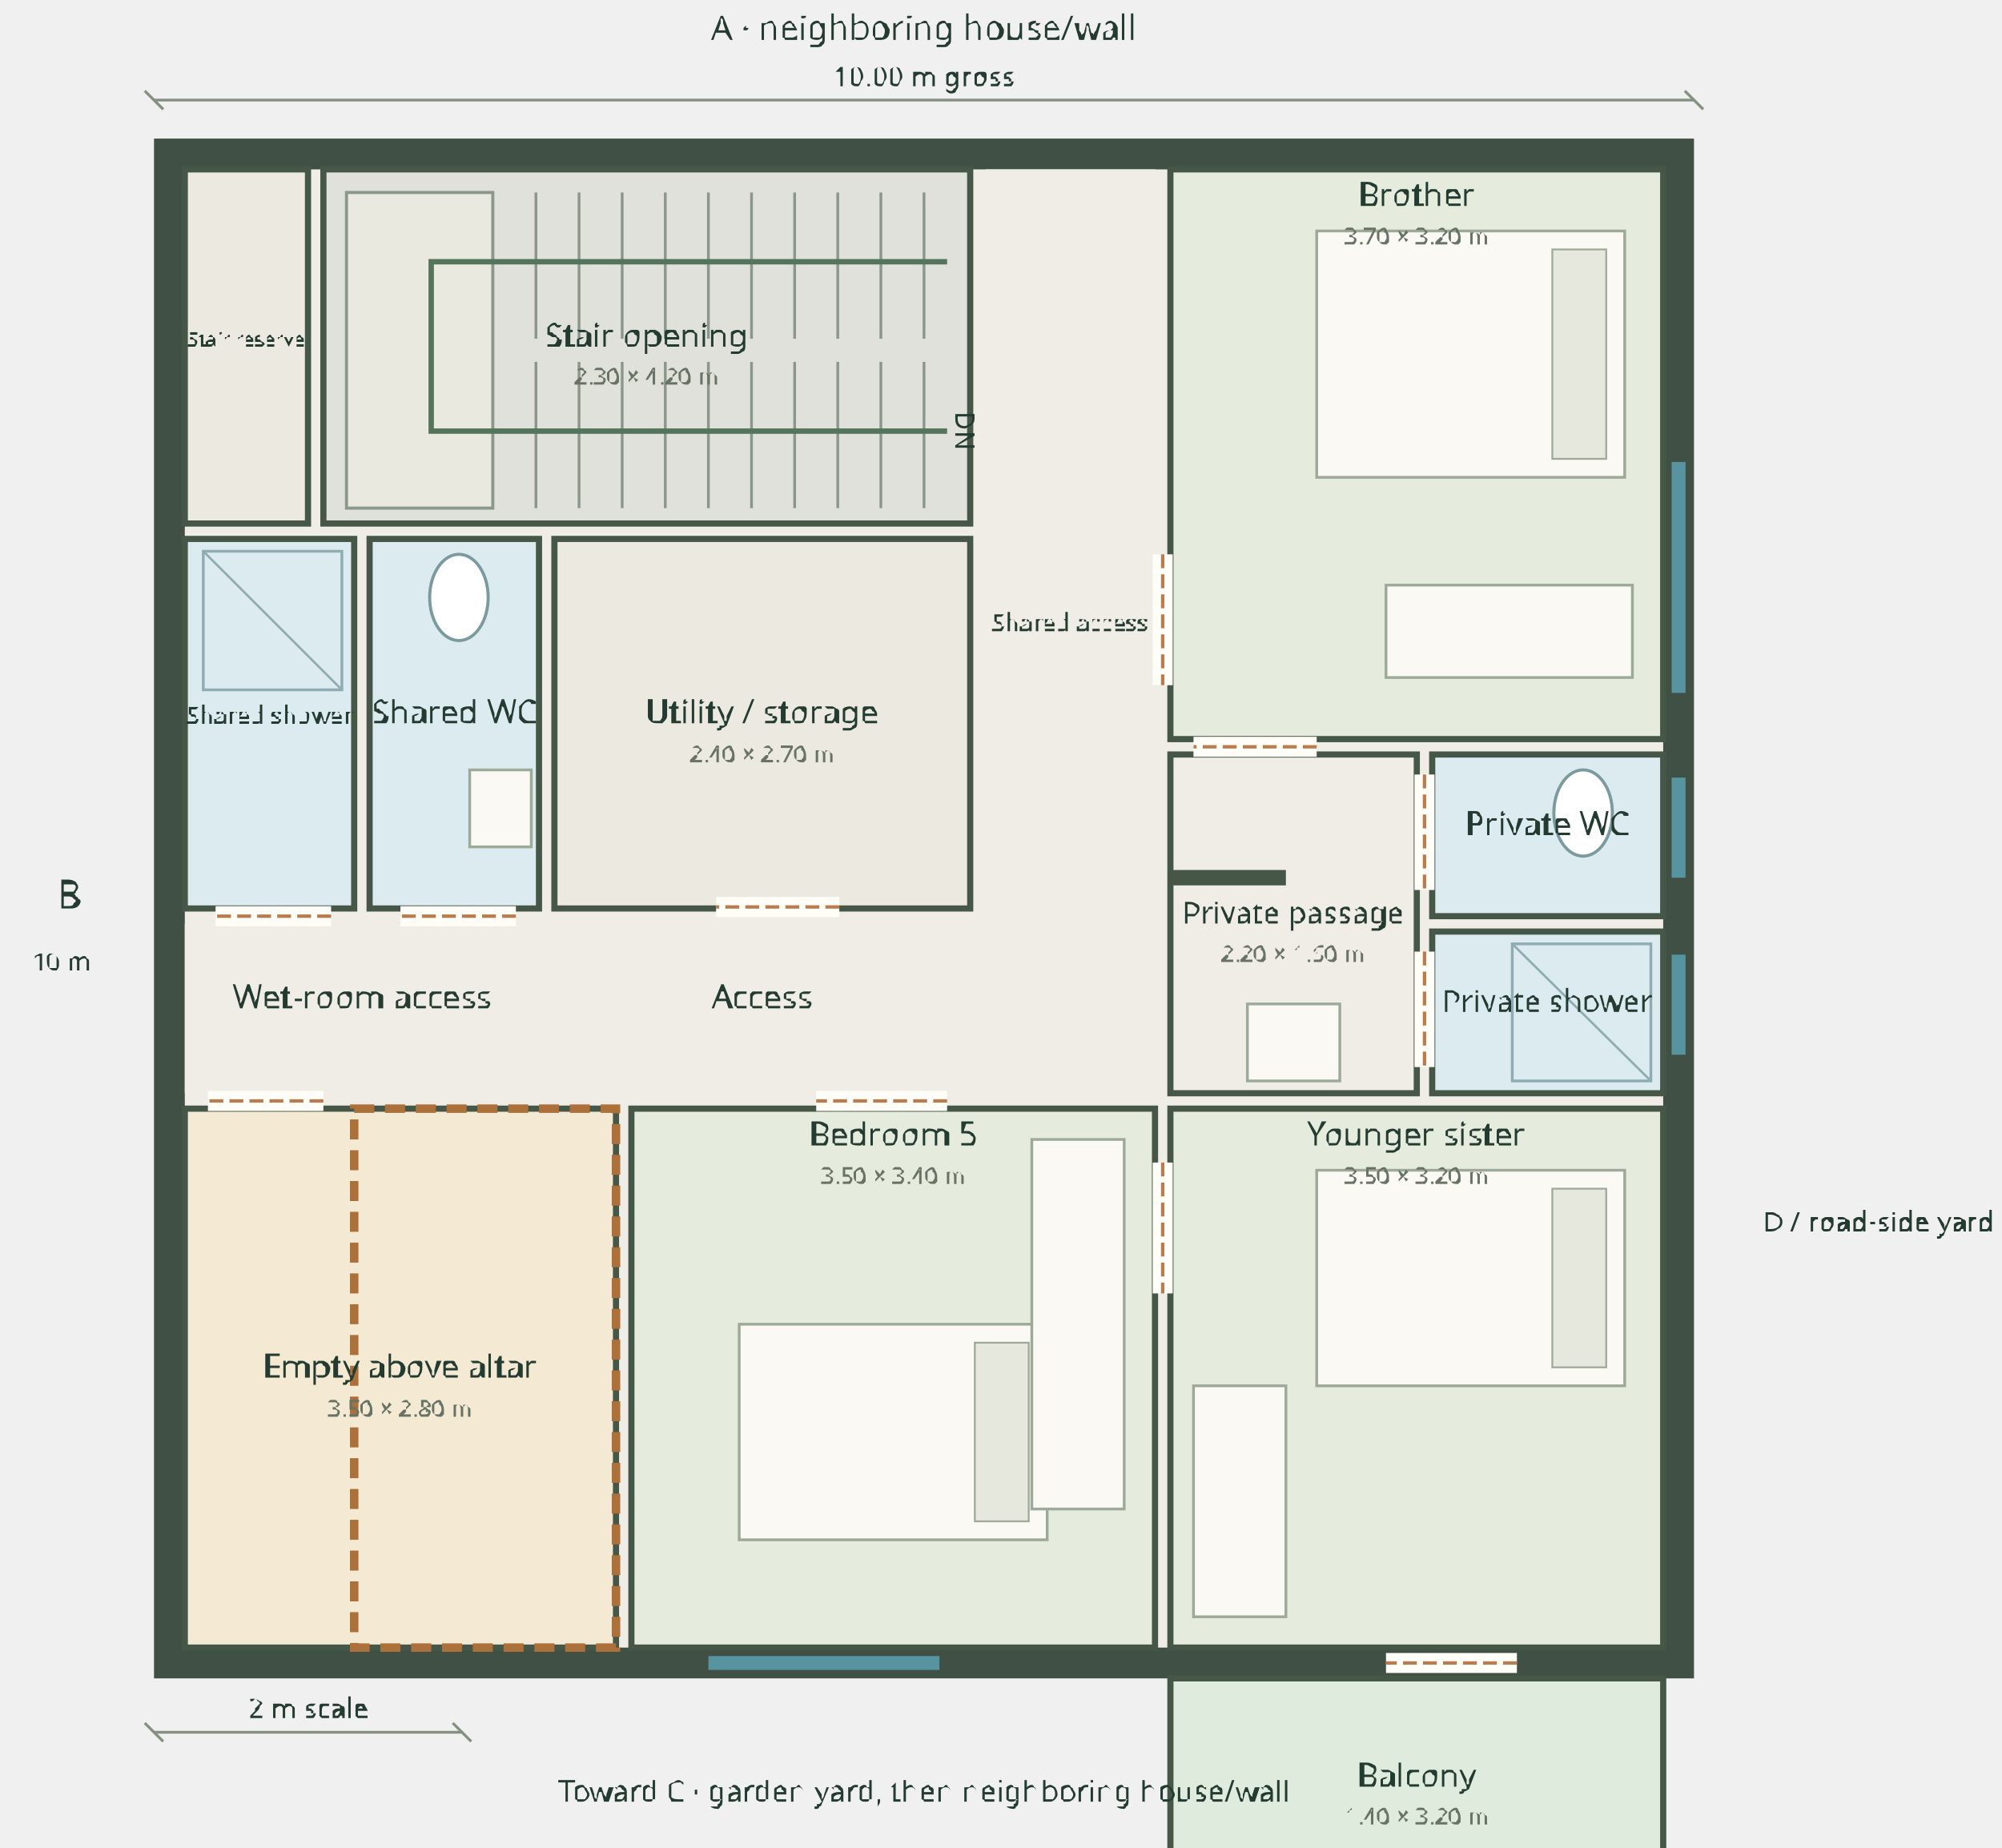
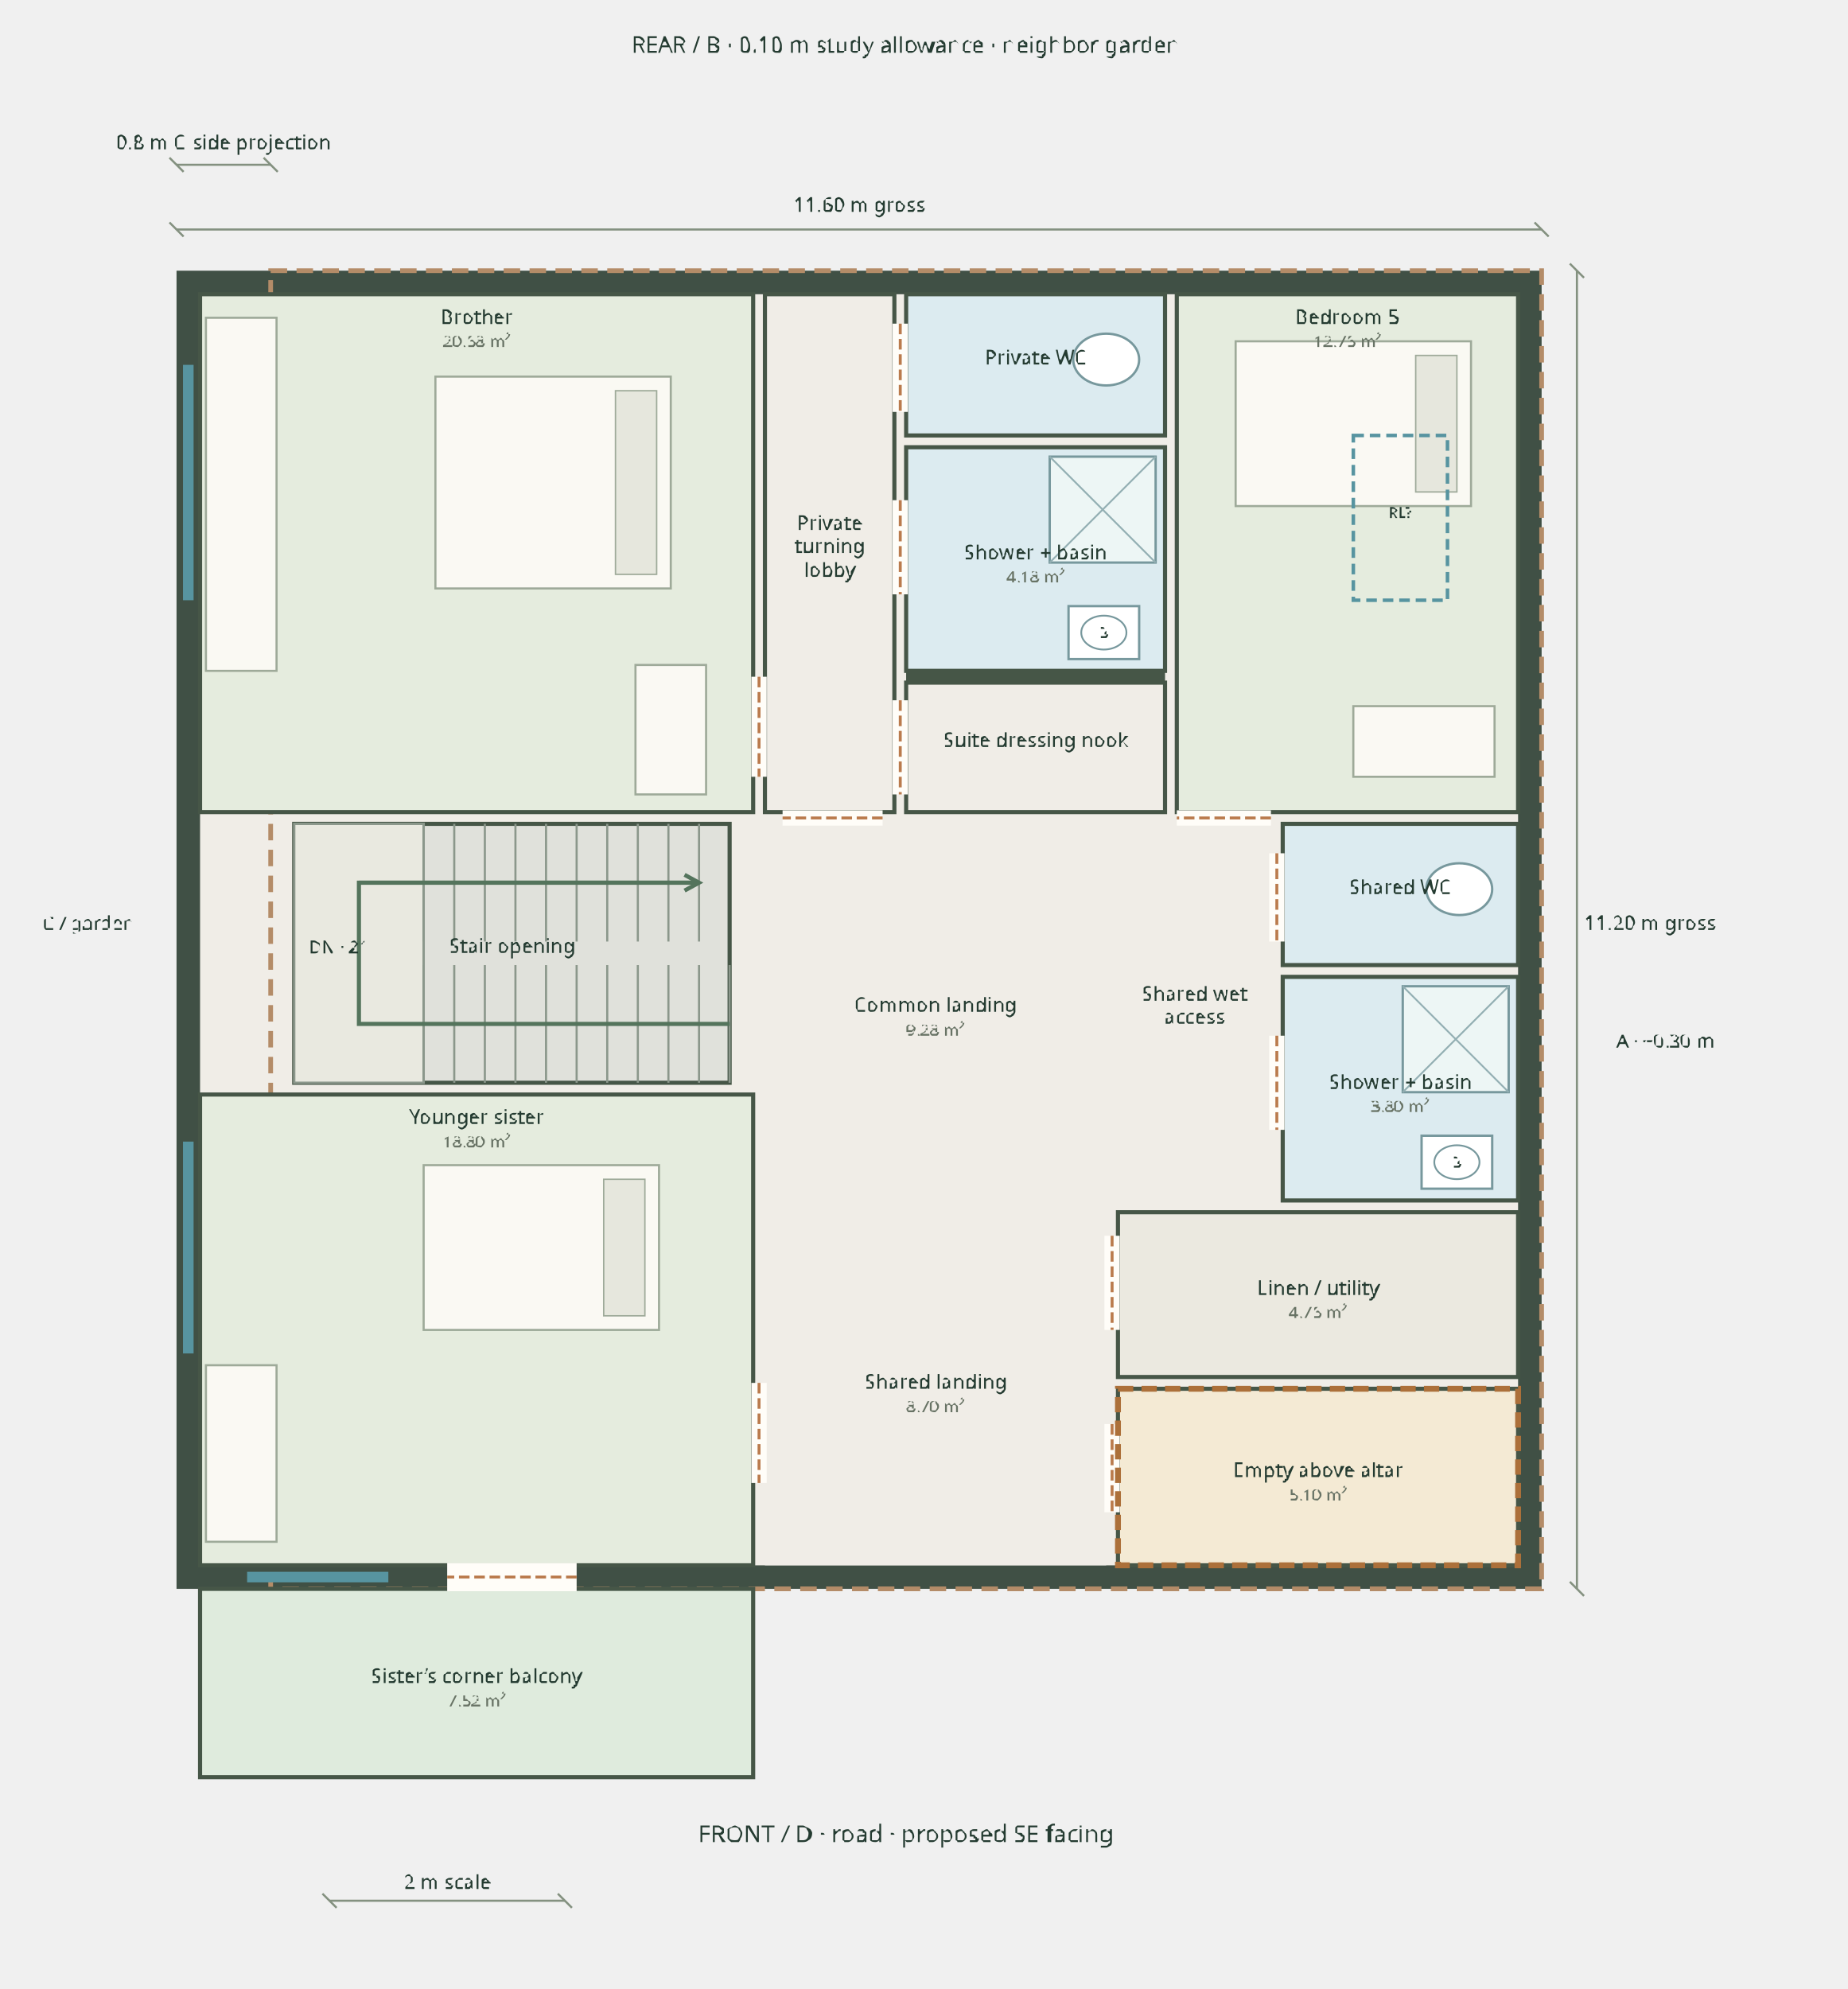
- <svg xmlns="http://www.w3.org/2000/svg" viewBox="-1 -0.9 13 12" class="drawing" role="img" aria-label="F2 conceptual drawing">
-   <rect x="0" y="0" width="10" height="10" fill="#405045" stroke="none" stroke-width="0.025" />
-   <rect x="0.2" y="0.2" width="9.6" height="9.6" fill="#f0ede7" stroke="none" stroke-width="0.025" />
-   <g class="room" tabindex="0" role="button" aria-label="Brother 11.84 square metres">
-     <rect x="6.6" y="0.2" width="3.2" height="3.7" fill="#e5ecde" stroke="#465647" stroke-width="0.04" />
+ <svg xmlns="http://www.w3.org/2000/svg" viewBox="-2.3 -2.3 15.7 16.9" class="drawing" role="img" aria-label="F2 · rotated 90 degrees clockwise" data-revision="C03a" data-option="02" data-display-rotation="90">
+   <rect x="-0.8" y="0" width="11.6" height="11.2" fill="#405045" stroke="none" stroke-width="0.025" />
+   <rect x="-0.6" y="0.2" width="11.2" height="10.8" fill="#f0ede7" stroke="none" stroke-width="0.025" />
+   <rect x="0" y="0" width="10.8" height="11.2" fill="none" stroke="#b48c68" stroke-width="0.04" stroke-dasharray=".14 .08" />
+   <g class="room" tabindex="0" role="button" data-room-id="BR-04" aria-label="Younger sister 18.80 square metres">
+     <rect x="-0.6" y="7" width="4.7" height="4" fill="#e5ecde" stroke="#465647" stroke-width="0.035" />
  </g>
-   <g class="room" tabindex="0" role="button" aria-label="Private WC 1.58 square metres">
-     <rect x="8.3" y="4" width="1.5" height="1.05" fill="#dcebf0" stroke="#465647" stroke-width="0.04" />
-     <ellipse cx="9.28" cy="4.38" rx="0.19" ry="0.28" fill="white" stroke="#7a9a9e" stroke-width="0.02" />
+   <g class="room" tabindex="0" role="button" data-room-id="WC-04" aria-label="Shared WC 2.40 square metres">
+     <rect x="8.6" y="4.7" width="2" height="1.2" fill="#dcebf0" stroke="#465647" stroke-width="0.035" />
  </g>
-   <g class="room" tabindex="0" role="button" aria-label="Private shower 1.58 square metres">
-     <rect x="8.3" y="5.15" width="1.5" height="1.05" fill="#dcebf0" stroke="#465647" stroke-width="0.04" />
-     <rect x="8.82" y="5.23" width="0.9" height="0.89" fill="none" stroke="#8eacb1" stroke-width="0.018" />
-     <line x1="8.82" y1="5.23" x2="9.72" y2="6.12" stroke="#8eacb1" stroke-width="0.015" />
+   <g class="room" tabindex="0" role="button" data-room-id="SH-04" aria-label="Shower + basin 3.80 square metres">
+     <rect x="8.6" y="6" width="2" height="1.9" fill="#dcebf0" stroke="#465647" stroke-width="0.035" />
  </g>
-   <g class="room" tabindex="0" role="button" aria-label="Private passage 3.52 square metres">
-     <rect x="6.6" y="4" width="1.6" height="2.2" fill="#f0ede7" stroke="#465647" stroke-width="0.04" />
+   <g class="room" tabindex="0" role="button" data-room-id="HALL-02" aria-label="Shared wet access 4.16 square metres">
+     <rect x="7.2" y="4.7" width="1.3" height="3.2" fill="#f0ede7" stroke="none" stroke-width="0.035" />
  </g>
-   <g class="room" tabindex="0" role="button" aria-label="Younger sister 11.20 square metres">
-     <rect x="6.6" y="6.3" width="3.2" height="3.5" fill="#e5ecde" stroke="#465647" stroke-width="0.04" />
+   <g class="room" tabindex="0" role="button" data-room-id="UTIL-02" aria-label="Linen / utility 4.76 square metres">
+     <rect x="7.2" y="8" width="3.4" height="1.4" fill="#ebe9e0" stroke="#465647" stroke-width="0.035" />
  </g>
-   <g class="room" tabindex="0" role="button" aria-label="Shared access 6.60 square metres">
-     <rect x="5.4" y="0.2" width="1.1" height="6" fill="#f0ede7" stroke="none" stroke-width="0.04" />
+   <g class="room" tabindex="0" role="button" data-room-id="EMPTY-ALT" aria-label="Empty above altar 5.10 square metres">
+     <rect x="7.2" y="9.5" width="3.4" height="1.5" fill="#f4ead4" stroke="#465647" stroke-width="0.035" />
  </g>
-   <g class="room" tabindex="0" role="button" aria-label="Stair opening 9.66 square metres">
-     <rect x="1.1" y="0.2" width="4.2" height="2.3" fill="#e0e1db" stroke="#465647" stroke-width="0.04" />
+   <g class="room" tabindex="0" role="button" data-room-id="WC-03" aria-label="Private WC 2.64 square metres">
+     <rect x="5.4" y="0.2" width="2.2" height="1.2" fill="#dcebf0" stroke="#465647" stroke-width="0.035" />
  </g>
-   <g class="room" tabindex="0" role="button" aria-label="Stair reserve 1.84 square metres">
-     <rect x="0.2" y="0.2" width="0.8" height="2.3" fill="#ebe9e0" stroke="#465647" stroke-width="0.04" />
+   <g class="room" tabindex="0" role="button" data-room-id="SH-03" aria-label="Shower + basin 4.18 square metres">
+     <rect x="5.4" y="1.5" width="2.2" height="1.9" fill="#dcebf0" stroke="#465647" stroke-width="0.035" />
  </g>
-   <g class="room" tabindex="0" role="button" aria-label="Utility / storage 6.48 square metres">
-     <rect x="2.6" y="2.6" width="2.7" height="2.4" fill="#ebe9e0" stroke="#465647" stroke-width="0.04" />
+   <g class="room" tabindex="0" role="button" data-room-id="EN-ACCESS-03" aria-label="Suite dressing nook 2.42 square metres">
+     <rect x="5.4" y="3.5" width="2.2" height="1.1" fill="#f0ede7" stroke="#465647" stroke-width="0.035" />
  </g>
-   <g class="room" tabindex="0" role="button" aria-label="Shared WC 2.64 square metres">
-     <rect x="1.4" y="2.6" width="1.1" height="2.4" fill="#dcebf0" stroke="#465647" stroke-width="0.04" />
-     <ellipse cx="1.98" cy="2.98" rx="0.19" ry="0.28" fill="white" stroke="#7a9a9e" stroke-width="0.02" />
+   <g class="room" tabindex="0" role="button" data-room-id="EN-03" aria-label="Private turning lobby 4.84 square metres">
+     <rect x="4.2" y="0.2" width="1.1" height="4.4" fill="#f0ede7" stroke="#465647" stroke-width="0.035" />
  </g>
-   <g class="room" tabindex="0" role="button" aria-label="Shared shower 2.64 square metres">
-     <rect x="0.2" y="2.6" width="1.1" height="2.4" fill="#dcebf0" stroke="#465647" stroke-width="0.04" />
-     <rect x="0.32" y="2.68" width="0.9" height="0.9" fill="none" stroke="#8eacb1" stroke-width="0.018" />
-     <line x1="0.32" y1="2.68" x2="1.22" y2="3.58" stroke="#8eacb1" stroke-width="0.015" />
+   <g class="room" tabindex="0" role="button" data-room-id="HALL-03" aria-label="Common landing 9.28 square metres">
+     <rect x="4.2" y="4.7" width="2.9" height="3.2" fill="#f0ede7" stroke="none" stroke-width="0.035" />
  </g>
-   <g class="room" tabindex="0" role="button" aria-label="Bedroom 5 11.90 square metres">
-     <rect x="3.1" y="6.3" width="3.4" height="3.5" fill="#e5ecde" stroke="#465647" stroke-width="0.04" />
+   <g class="room" tabindex="0" role="button" data-room-id="HALL-04" aria-label="Shared landing 8.70 square metres">
+     <rect x="4.2" y="8" width="2.9" height="3" fill="#f0ede7" stroke="none" stroke-width="0.035" />
  </g>
-   <g class="room" tabindex="0" role="button" aria-label="Access 2.97 square metres">
-     <rect x="2.6" y="5.1" width="2.7" height="1.1" fill="#f0ede7" stroke="none" stroke-width="0.04" />
+   <g class="room" tabindex="0" role="button" data-room-id="BR-03" aria-label="Brother 20.68 square metres">
+     <rect x="-0.6" y="0.2" width="4.7" height="4.4" fill="#e5ecde" stroke="#465647" stroke-width="0.035" />
  </g>
-   <g class="room" tabindex="0" role="button" aria-label="Wet-room access 2.53 square metres">
-     <rect x="0.2" y="5.1" width="2.3" height="1.1" fill="#f0ede7" stroke="none" stroke-width="0.04" />
+   <g class="room" tabindex="0" role="button" data-room-id="STAIR-02" aria-label="Stair opening 8.14 square metres">
+     <rect x="0.2" y="4.7" width="3.7" height="2.2" fill="#e0e1db" stroke="#465647" stroke-width="0.035" />
  </g>
-   <g class="room" tabindex="0" role="button" aria-label="Empty above altar 9.80 square metres">
-     <rect x="0.2" y="6.3" width="2.8" height="3.5" fill="#f4ead4" stroke="#465647" stroke-width="0.04" />
+   <g class="room" tabindex="0" role="button" data-room-id="BR-05" aria-label="Bedroom 5 12.76 square metres">
+     <rect x="7.7" y="0.2" width="2.9" height="4.4" fill="#e5ecde" stroke="#465647" stroke-width="0.035" />
  </g>
-   <g class="room" tabindex="0" role="button" aria-label="Balcony 4.48 square metres">
-     <rect x="6.6" y="10" width="3.2" height="1.4" fill="#dfebdd" stroke="#465647" stroke-width="0.04" />
+   <g class="room" tabindex="0" role="button" data-room-id="BAL-01" aria-label="Sister’s corner balcony 7.52 square metres">
+     <rect x="-0.6" y="11.2" width="4.7" height="1.6" fill="#dfebdd" stroke="#465647" stroke-width="0.035" />
  </g>
-   <rect x="7.55" y="0.6" width="2" height="1.6" fill="#faf9f3" stroke="#9eaa99" stroke-width="0.018" />
-   <rect x="9.08" y="0.72" width="0.35" height="1.36" fill="#e6e7dd" stroke="#9eaa99" stroke-width="0.012" />
-   <rect x="8" y="2.9" width="1.6" height="0.6" fill="#faf9f3" stroke="#9eaa99" stroke-width="0.018" />
-   <rect x="7.55" y="6.7" width="2" height="1.4" fill="#faf9f3" stroke="#9eaa99" stroke-width="0.018" />
-   <rect x="9.08" y="6.82" width="0.35" height="1.16" fill="#e6e7dd" stroke="#9eaa99" stroke-width="0.012" />
-   <rect x="6.75" y="8.1" width="0.6" height="1.5" fill="#faf9f3" stroke="#9eaa99" stroke-width="0.018" />
-   <rect x="3.8" y="7.7" width="2" height="1.4" fill="#faf9f3" stroke="#9eaa99" stroke-width="0.018" />
-   <rect x="5.33" y="7.82" width="0.35" height="1.16" fill="#e6e7dd" stroke="#9eaa99" stroke-width="0.012" />
-   <rect x="5.7" y="6.5" width="0.6" height="2.4" fill="#faf9f3" stroke="#9eaa99" stroke-width="0.018" />
-   <rect x="7.1" y="5.62" width="0.6" height="0.5" fill="#faf9f3" stroke="#9eaa99" stroke-width="0.018" />
-   <rect x="2.05" y="4.1" width="0.4" height="0.5" fill="#faf9f3" stroke="#9eaa99" stroke-width="0.018" />
-   <g transform="translate(10 0) rotate(90)">
-     <line x1="0.35" y1="5" x2="1.3" y2="5" stroke="#8b978b" stroke-width="0.018" />
-     <line x1="1.45" y1="5" x2="2.4" y2="5" stroke="#8b978b" stroke-width="0.018" />
-     <line x1="0.35" y1="5.28" x2="1.3" y2="5.28" stroke="#8b978b" stroke-width="0.018" />
-     <line x1="1.45" y1="5.28" x2="2.4" y2="5.28" stroke="#8b978b" stroke-width="0.018" />
-     <line x1="0.35" y1="5.56" x2="1.3" y2="5.56" stroke="#8b978b" stroke-width="0.018" />
-     <line x1="1.45" y1="5.56" x2="2.4" y2="5.56" stroke="#8b978b" stroke-width="0.018" />
-     <line x1="0.35" y1="5.84" x2="1.3" y2="5.84" stroke="#8b978b" stroke-width="0.018" />
-     <line x1="1.45" y1="5.84" x2="2.4" y2="5.84" stroke="#8b978b" stroke-width="0.018" />
-     <line x1="0.35" y1="6.12" x2="1.3" y2="6.12" stroke="#8b978b" stroke-width="0.018" />
-     <line x1="1.45" y1="6.12" x2="2.4" y2="6.12" stroke="#8b978b" stroke-width="0.018" />
-     <line x1="0.35" y1="6.4" x2="1.3" y2="6.4" stroke="#8b978b" stroke-width="0.018" />
-     <line x1="1.45" y1="6.4" x2="2.4" y2="6.4" stroke="#8b978b" stroke-width="0.018" />
-     <line x1="0.35" y1="6.68" x2="1.3" y2="6.68" stroke="#8b978b" stroke-width="0.018" />
-     <line x1="1.45" y1="6.68" x2="2.4" y2="6.68" stroke="#8b978b" stroke-width="0.018" />
-     <line x1="0.35" y1="6.96" x2="1.3" y2="6.96" stroke="#8b978b" stroke-width="0.018" />
-     <line x1="1.45" y1="6.96" x2="2.4" y2="6.96" stroke="#8b978b" stroke-width="0.018" />
-     <line x1="0.35" y1="7.24" x2="1.3" y2="7.24" stroke="#8b978b" stroke-width="0.018" />
-     <line x1="1.45" y1="7.24" x2="2.4" y2="7.24" stroke="#8b978b" stroke-width="0.018" />
-     <line x1="0.35" y1="7.52" x2="1.3" y2="7.52" stroke="#8b978b" stroke-width="0.018" />
-     <line x1="1.45" y1="7.52" x2="2.4" y2="7.52" stroke="#8b978b" stroke-width="0.018" />
-     <rect x="0.35" y="7.8" width="2.05" height="0.95" fill="#e9e9e0" stroke="#8b978b" stroke-width="0.02" />
-     <polyline points="0.8,4.85 0.8,8.2 1.9,8.2 1.9,4.85" fill="none" stroke="#54745c" stroke-width="0.035" />
-     <text x="1.9" y="4.8" font-size="0.17" text-anchor="middle" fill="#243b31" font-family="system-ui,sans-serif">DN</text>
+   <g data-furniture-name="Double bed">
+     <rect x="1.4" y="0.9" width="2" height="1.8" fill="#faf9f3" stroke="#9eaa99" stroke-width="0.018" />
+     <rect x="2.93" y="1.02" width="0.35" height="1.56" fill="#e6e7dd" stroke="#9eaa99" stroke-width="0.012" />
  </g>
-   <line x1="6.55" y1="2.7" x2="6.55" y2="3.55" stroke="#fffdf8" stroke-width="0.13" />
-   <line x1="6.55" y1="2.7" x2="6.55" y2="3.55" stroke="#ba7b4d" stroke-width="0.022" stroke-dasharray="0.09 0.04" />
-   <line x1="7.55" y1="3.95" x2="6.75" y2="3.95" stroke="#fffdf8" stroke-width="0.13" />
-   <line x1="7.55" y1="3.95" x2="6.75" y2="3.95" stroke="#ba7b4d" stroke-width="0.022" stroke-dasharray="0.09 0.04" />
-   <line x1="8.25" y1="4.13" x2="8.25" y2="4.88" stroke="#fffdf8" stroke-width="0.13" />
-   <line x1="8.25" y1="4.13" x2="8.25" y2="4.88" stroke="#ba7b4d" stroke-width="0.022" stroke-dasharray="0.09 0.04" />
-   <line x1="8.25" y1="5.28" x2="8.25" y2="6.03" stroke="#fffdf8" stroke-width="0.13" />
-   <line x1="8.25" y1="5.28" x2="8.25" y2="6.03" stroke="#ba7b4d" stroke-width="0.022" stroke-dasharray="0.09 0.04" />
-   <line x1="6.55" y1="6.65" x2="6.55" y2="7.5" stroke="#fffdf8" stroke-width="0.13" />
-   <line x1="6.55" y1="6.65" x2="6.55" y2="7.5" stroke="#ba7b4d" stroke-width="0.022" stroke-dasharray="0.09 0.04" />
-   <line x1="5.15" y1="6.25" x2="4.3" y2="6.25" stroke="#fffdf8" stroke-width="0.13" />
-   <line x1="5.15" y1="6.25" x2="4.3" y2="6.25" stroke="#ba7b4d" stroke-width="0.022" stroke-dasharray="0.09 0.04" />
-   <line x1="4.45" y1="4.99" x2="3.65" y2="4.99" stroke="#fffdf8" stroke-width="0.13" />
-   <line x1="4.45" y1="4.99" x2="3.65" y2="4.99" stroke="#ba7b4d" stroke-width="0.022" stroke-dasharray="0.09 0.04" />
-   <line x1="2.35" y1="5.05" x2="1.6" y2="5.05" stroke="#fffdf8" stroke-width="0.13" />
-   <line x1="2.35" y1="5.05" x2="1.6" y2="5.05" stroke="#ba7b4d" stroke-width="0.022" stroke-dasharray="0.09 0.04" />
-   <line x1="1.15" y1="5.05" x2="0.4" y2="5.05" stroke="#fffdf8" stroke-width="0.13" />
-   <line x1="1.15" y1="5.05" x2="0.4" y2="5.05" stroke="#ba7b4d" stroke-width="0.022" stroke-dasharray="0.09 0.04" />
-   <line x1="1.1" y1="6.25" x2="0.35" y2="6.25" stroke="#fffdf8" stroke-width="0.13" />
-   <line x1="1.1" y1="6.25" x2="0.35" y2="6.25" stroke="#ba7b4d" stroke-width="0.022" stroke-dasharray="0.09 0.04" />
-   <line x1="8.85" y1="9.9" x2="8" y2="9.9" stroke="#fffdf8" stroke-width="0.13" />
-   <line x1="8.85" y1="9.9" x2="8" y2="9.9" stroke="#ba7b4d" stroke-width="0.022" stroke-dasharray="0.09 0.04" />
-   <line x1="9.9" y1="2.1" x2="9.9" y2="3.6" stroke="#5794a0" stroke-width="0.09" />
-   <line x1="9.9" y1="4.15" x2="9.9" y2="4.8" stroke="#5794a0" stroke-width="0.09" />
-   <line x1="9.9" y1="5.3" x2="9.9" y2="5.95" stroke="#5794a0" stroke-width="0.09" />
-   <line x1="5.1" y1="9.9" x2="3.6" y2="9.9" stroke="#5794a0" stroke-width="0.09" />
-   <rect x="6.6" y="4.75" width="0.75" height="0.1" fill="#465647" stroke="none" stroke-width="0.025" />
-   <rect x="1.3" y="6.3" width="1.7" height="3.5" fill="none" stroke="#ac703a" stroke-width="0.055" stroke-dasharray=".13 .07" />
-   <text x="8.2" y="0.44" font-size="0.21" text-anchor="middle" fill="#243b31" font-family="system-ui,sans-serif">Brother</text>
-   <text x="8.2" y="0.69" font-size="0.15" text-anchor="middle" fill="#687365" font-family="system-ui,sans-serif">3.70 × 3.20 m</text>
-   <text x="9.05" y="4.525" font-size="0.21" text-anchor="middle" fill="#243b31" font-family="system-ui,sans-serif">Private WC</text>
-   <text x="9.05" y="5.675" font-size="0.195" text-anchor="middle" fill="#243b31" font-family="system-ui,sans-serif">Private shower</text>
-   <text x="7.4" y="5.1" font-size="0.194" text-anchor="middle" fill="#243b31" font-family="system-ui,sans-serif">Private passage</text>
-   <text x="7.4" y="5.35" font-size="0.15" text-anchor="middle" fill="#687365" font-family="system-ui,sans-serif">2.20 × 1.60 m</text>
-   <text x="8.2" y="6.54" font-size="0.21" text-anchor="middle" fill="#243b31" font-family="system-ui,sans-serif">Younger sister</text>
-   <text x="8.2" y="6.79" font-size="0.15" text-anchor="middle" fill="#687365" font-family="system-ui,sans-serif">3.50 × 3.20 m</text>
-   <text x="5.95" y="3.2" font-size="0.154" text-anchor="middle" fill="#243b31" font-family="system-ui,sans-serif">Shared access</text>
-   <text x="3.2" y="1.35" font-size="0.21" text-anchor="middle" fill="#243b31" font-family="system-ui,sans-serif">Stair opening</text>
-   <text x="3.2" y="1.6" font-size="0.15" text-anchor="middle" fill="#687365" font-family="system-ui,sans-serif">2.30 × 4.20 m</text>
-   <text x="0.6" y="1.35" font-size="0.13" text-anchor="middle" fill="#243b31" font-family="system-ui,sans-serif">Stair reserve</text>
-   <text x="3.95" y="3.8" font-size="0.21" text-anchor="middle" fill="#243b31" font-family="system-ui,sans-serif">Utility / storage</text>
-   <text x="3.95" y="4.05" font-size="0.15" text-anchor="middle" fill="#687365" font-family="system-ui,sans-serif">2.40 × 2.70 m</text>
-   <text x="1.95" y="3.8" font-size="0.21" text-anchor="middle" fill="#243b31" font-family="system-ui,sans-serif">Shared WC</text>
-   <text x="0.75" y="3.8" font-size="0.154" text-anchor="middle" fill="#243b31" font-family="system-ui,sans-serif">Shared shower</text>
-   <text x="4.8" y="6.54" font-size="0.21" text-anchor="middle" fill="#243b31" font-family="system-ui,sans-serif">Bedroom 5</text>
-   <text x="4.8" y="6.79" font-size="0.15" text-anchor="middle" fill="#687365" font-family="system-ui,sans-serif">3.50 × 3.40 m</text>
-   <text x="3.95" y="5.65" font-size="0.21" text-anchor="middle" fill="#243b31" font-family="system-ui,sans-serif">Access</text>
-   <text x="1.35" y="5.65" font-size="0.21" text-anchor="middle" fill="#243b31" font-family="system-ui,sans-serif">Wet-room access</text>
-   <text x="1.6" y="8.05" font-size="0.21" text-anchor="middle" fill="#243b31" font-family="system-ui,sans-serif">Empty above altar</text>
-   <text x="1.6" y="8.3" font-size="0.15" text-anchor="middle" fill="#687365" font-family="system-ui,sans-serif">3.50 × 2.80 m</text>
-   <text x="8.2" y="10.7" font-size="0.21" text-anchor="middle" fill="#243b31" font-family="system-ui,sans-serif">Balcony</text>
-   <text x="8.2" y="10.95" font-size="0.15" text-anchor="middle" fill="#687365" font-family="system-ui,sans-serif">1.40 × 3.20 m</text>
-   <text x="5" y="-0.64" font-size="0.22" text-anchor="middle" fill="#243b31" font-family="system-ui,sans-serif">A · neighboring house/wall</text>
-   <text x="-0.55" y="5" font-size="0.25" text-anchor="middle" fill="#243b31" font-family="system-ui,sans-serif">B</text>
-   <text x="5" y="10.8" font-size="0.19" text-anchor="middle" fill="#243b31" font-family="system-ui,sans-serif">Toward C · garden yard, then neighboring house/wall</text>
-   <text x="11.2" y="7.1" font-size="0.18" text-anchor="middle" fill="#243b31" font-family="system-ui,sans-serif">D / road-side yard</text>
-   <line x1="0" y1="-0.25" x2="10" y2="-0.25" stroke="#849180" stroke-width="0.018" />
-   <line x1="-0.06" y1="-0.31" x2="0.06" y2="-0.19" stroke="#849180" stroke-width="0.018" />
-   <line x1="9.94" y1="-0.31" x2="10.06" y2="-0.19" stroke="#849180" stroke-width="0.018" />
-   <text x="5" y="-0.34" font-size="0.18" text-anchor="middle" fill="#243b31" font-family="system-ui,sans-serif">10.00 m gross</text>
-   <text x="-0.6" y="5.4" font-size="0.16" text-anchor="middle" fill="#243b31" font-family="system-ui,sans-serif">10 m</text>
-   <line x1="0" y1="10.35" x2="2" y2="10.35" stroke="#849180" stroke-width="0.018" />
-   <line x1="-0.06" y1="10.29" x2="0.06" y2="10.41" stroke="#849180" stroke-width="0.018" />
-   <line x1="1.94" y1="10.29" x2="2.06" y2="10.41" stroke="#849180" stroke-width="0.018" />
-   <text x="1" y="10.26" font-size="0.18" text-anchor="middle" fill="#243b31" font-family="system-ui,sans-serif">2 m scale</text>
+   <g data-furniture-name="Wardrobe">
+     <rect x="-0.55" y="0.4" width="0.6" height="3" fill="#faf9f3" stroke="#9eaa99" stroke-width="0.018" />
+   </g>
+   <g data-furniture-name="Desk">
+     <rect x="3.1" y="3.35" width="0.6" height="1.1" fill="#faf9f3" stroke="#9eaa99" stroke-width="0.018" />
+   </g>
+   <g data-furniture-name="Bed">
+     <rect x="8.2" y="0.6" width="2" height="1.4" fill="#faf9f3" stroke="#9eaa99" stroke-width="0.018" />
+     <rect x="9.73" y="0.72" width="0.35" height="1.16" fill="#e6e7dd" stroke="#9eaa99" stroke-width="0.012" />
+   </g>
+   <g data-furniture-name="Wardrobe">
+     <rect x="9.2" y="3.7" width="1.2" height="0.6" fill="#faf9f3" stroke="#9eaa99" stroke-width="0.018" />
+   </g>
+   <g data-furniture-name="Bed">
+     <rect x="1.3" y="7.6" width="2" height="1.4" fill="#faf9f3" stroke="#9eaa99" stroke-width="0.018" />
+     <rect x="2.83" y="7.72" width="0.35" height="1.16" fill="#e6e7dd" stroke="#9eaa99" stroke-width="0.012" />
+   </g>
+   <g data-furniture-name="Wardrobe">
+     <rect x="-0.55" y="9.3" width="0.6" height="1.5" fill="#faf9f3" stroke="#9eaa99" stroke-width="0.018" />
+   </g>
+   <ellipse cx="7.1" cy="0.755" rx="0.28" ry="0.22" fill="white" stroke="#77989d" stroke-width="0.02" />
+   <ellipse cx="10.1" cy="5.255" rx="0.28" ry="0.22" fill="white" stroke="#77989d" stroke-width="0.02" />
+   <rect x="6.62" y="1.58" width="0.9" height="0.9" fill="#edf6f5" stroke="#77989d" stroke-width="0.02" />
+   <line x1="6.62" y1="1.58" x2="7.52" y2="2.48" stroke="#93afb3" stroke-width="0.015" />
+   <line x1="7.52" y1="1.58" x2="6.62" y2="2.48" stroke="#93afb3" stroke-width="0.015" />
+   <rect x="6.78" y="2.85" width="0.6" height="0.45" fill="#ffffff" stroke="#77989d" stroke-width="0.02" />
+   <ellipse cx="7.08" cy="3.075" rx="0.192" ry="0.144" fill="none" stroke="#77989d" stroke-width="0.015" />
+   <text x="7.08" y="3.12" font-size="0.12" text-anchor="middle" fill="#243b31" font-family="system-ui,sans-serif">B</text>
+   <rect x="9.62" y="6.08" width="0.9" height="0.9" fill="#edf6f5" stroke="#77989d" stroke-width="0.02" />
+   <line x1="9.62" y1="6.08" x2="10.52" y2="6.98" stroke="#93afb3" stroke-width="0.015" />
+   <line x1="10.52" y1="6.08" x2="9.62" y2="6.98" stroke="#93afb3" stroke-width="0.015" />
+   <rect x="9.78" y="7.35" width="0.6" height="0.45" fill="#ffffff" stroke="#77989d" stroke-width="0.02" />
+   <ellipse cx="10.08" cy="7.575" rx="0.192" ry="0.144" fill="none" stroke="#77989d" stroke-width="0.015" />
+   <text x="10.08" y="7.62" font-size="0.12" text-anchor="middle" fill="#243b31" font-family="system-ui,sans-serif">B</text>
+   <rect x="0.2" y="4.7" width="1.1" height="2.2" fill="#e9e9e0" stroke="#8b978b" stroke-width="0.02" />
+   <line x1="3.64" y1="4.7" x2="3.64" y2="5.7" stroke="#8b978b" stroke-width="0.018" />
+   <line x1="3.38" y1="4.7" x2="3.38" y2="5.7" stroke="#8b978b" stroke-width="0.018" />
+   <line x1="3.12" y1="4.7" x2="3.12" y2="5.7" stroke="#8b978b" stroke-width="0.018" />
+   <line x1="2.86" y1="4.7" x2="2.86" y2="5.7" stroke="#8b978b" stroke-width="0.018" />
+   <line x1="2.6" y1="4.7" x2="2.6" y2="5.7" stroke="#8b978b" stroke-width="0.018" />
+   <line x1="2.34" y1="4.7" x2="2.34" y2="5.7" stroke="#8b978b" stroke-width="0.018" />
+   <line x1="2.08" y1="4.7" x2="2.08" y2="5.7" stroke="#8b978b" stroke-width="0.018" />
+   <line x1="1.82" y1="4.7" x2="1.82" y2="5.7" stroke="#8b978b" stroke-width="0.018" />
+   <line x1="1.56" y1="4.7" x2="1.56" y2="5.7" stroke="#8b978b" stroke-width="0.018" />
+   <line x1="1.3" y1="4.7" x2="1.3" y2="5.7" stroke="#8b978b" stroke-width="0.018" />
+   <line x1="3.9" y1="5.9" x2="3.9" y2="6.9" stroke="#8b978b" stroke-width="0.018" />
+   <line x1="3.64" y1="5.9" x2="3.64" y2="6.9" stroke="#8b978b" stroke-width="0.018" />
+   <line x1="3.38" y1="5.9" x2="3.38" y2="6.9" stroke="#8b978b" stroke-width="0.018" />
+   <line x1="3.12" y1="5.9" x2="3.12" y2="6.9" stroke="#8b978b" stroke-width="0.018" />
+   <line x1="2.86" y1="5.9" x2="2.86" y2="6.9" stroke="#8b978b" stroke-width="0.018" />
+   <line x1="2.6" y1="5.9" x2="2.6" y2="6.9" stroke="#8b978b" stroke-width="0.018" />
+   <line x1="2.34" y1="5.9" x2="2.34" y2="6.9" stroke="#8b978b" stroke-width="0.018" />
+   <line x1="2.08" y1="5.9" x2="2.08" y2="6.9" stroke="#8b978b" stroke-width="0.018" />
+   <line x1="1.82" y1="5.9" x2="1.82" y2="6.9" stroke="#8b978b" stroke-width="0.018" />
+   <line x1="1.56" y1="5.9" x2="1.56" y2="6.9" stroke="#8b978b" stroke-width="0.018" />
+   <line x1="1.3" y1="5.9" x2="1.3" y2="6.9" stroke="#8b978b" stroke-width="0.018" />
+   <polyline points="3.64,5.2 0.75,5.2 0.75,6.4 3.9,6.4" fill="none" stroke="#54745c" stroke-width="0.035" />
+   <line x1="0.75" y1="5.2" x2="3.64" y2="5.2" stroke="#54745c" stroke-width="0.035" />
+   <polyline points="3.517,5.267 3.64,5.2 3.517,5.133" fill="none" stroke="#54745c" stroke-width="0.035" />
+   <text x="0.58" y="5.8" font-size="0.15" text-anchor="middle" fill="#243b31" font-family="system-ui,sans-serif">DN · 21</text>
+   <rect x="9.2" y="1.4" width="0.8" height="1.4" fill="none" stroke="#5794a0" stroke-width="0.03" stroke-dasharray=".09 .05" />
+   <text x="9.6" y="2.1" font-size="0.13" text-anchor="middle" fill="#243b31" font-family="system-ui,sans-serif">RL?</text>
+   <line x1="8.55" y1="4.95" x2="8.55" y2="5.7" stroke="#fffdf8" stroke-width="0.13" data-door-id="WC-04" data-opening-width="0.75" />
+   <line x1="8.55" y1="4.95" x2="8.55" y2="5.7" stroke="#ba7b4d" stroke-width="0.025" stroke-dasharray=".09 .04" />
+   <line x1="8.55" y1="6.5" x2="8.55" y2="7.3" stroke="#fffdf8" stroke-width="0.13" data-door-id="SH-04" data-opening-width="0.8" />
+   <line x1="8.55" y1="6.5" x2="8.55" y2="7.3" stroke="#ba7b4d" stroke-width="0.025" stroke-dasharray=".09 .04" />
+   <line x1="8.5" y1="4.65" x2="7.7" y2="4.65" stroke="#fffdf8" stroke-width="0.13" data-door-id="BR-05" data-opening-width="0.8" />
+   <line x1="8.5" y1="4.65" x2="7.7" y2="4.65" stroke="#ba7b4d" stroke-width="0.025" stroke-dasharray=".09 .04" />
+   <line x1="7.15" y1="8.2" x2="7.15" y2="9" stroke="#fffdf8" stroke-width="0.13" data-door-id="UTIL-02" data-opening-width="0.8" />
+   <line x1="7.15" y1="8.2" x2="7.15" y2="9" stroke="#ba7b4d" stroke-width="0.025" stroke-dasharray=".09 .04" />
+   <line x1="5.35" y1="0.45" x2="5.35" y2="1.2" stroke="#fffdf8" stroke-width="0.13" data-door-id="WC-03" data-opening-width="0.75" />
+   <line x1="5.35" y1="0.45" x2="5.35" y2="1.2" stroke="#ba7b4d" stroke-width="0.025" stroke-dasharray=".09 .04" />
+   <line x1="5.35" y1="1.95" x2="5.35" y2="2.75" stroke="#fffdf8" stroke-width="0.13" data-door-id="SH-03" data-opening-width="0.8" />
+   <line x1="5.35" y1="1.95" x2="5.35" y2="2.75" stroke="#ba7b4d" stroke-width="0.025" stroke-dasharray=".09 .04" />
+   <line x1="5.2" y1="4.65" x2="4.35" y2="4.65" stroke="#fffdf8" stroke-width="0.13" data-door-id="EN-03" data-opening-width="0.85" />
+   <line x1="5.2" y1="4.65" x2="4.35" y2="4.65" stroke="#ba7b4d" stroke-width="0.025" stroke-dasharray=".09 .04" />
+   <line x1="4.15" y1="3.45" x2="4.15" y2="4.3" stroke="#fffdf8" stroke-width="0.13" data-door-id="BR-03" data-opening-width="0.85" />
+   <line x1="4.15" y1="3.45" x2="4.15" y2="4.3" stroke="#ba7b4d" stroke-width="0.025" stroke-dasharray=".09 .04" />
+   <line x1="4.15" y1="9.45" x2="4.15" y2="10.3" stroke="#fffdf8" stroke-width="0.13" data-door-id="BR-04" data-opening-width="0.85" />
+   <line x1="4.15" y1="9.45" x2="4.15" y2="10.3" stroke="#ba7b4d" stroke-width="0.025" stroke-dasharray=".09 .04" />
+   <line x1="7.15" y1="9.8" x2="7.15" y2="10.55" stroke="#fffdf8" stroke-width="0.13" data-door-id="EMPTY-ALT" data-opening-width="0.75" />
+   <line x1="7.15" y1="9.8" x2="7.15" y2="10.55" stroke="#ba7b4d" stroke-width="0.025" stroke-dasharray=".09 .04" />
+   <line x1="5.35" y1="3.65" x2="5.35" y2="4.45" stroke="#fffdf8" stroke-width="0.13" data-door-id="EN-ACCESS-03" data-opening-width="0.8" />
+   <line x1="5.35" y1="3.65" x2="5.35" y2="4.45" stroke="#ba7b4d" stroke-width="0.025" stroke-dasharray=".09 .04" />
+   <line x1="2.6" y1="11.1" x2="1.5" y2="11.1" stroke="#fffdf8" stroke-width="0.24" data-door-id="BAL-01" data-opening-width="1.1" />
+   <line x1="2.6" y1="11.1" x2="1.5" y2="11.1" stroke="#ba7b4d" stroke-width="0.025" stroke-dasharray=".09 .04" />
+   <line x1="-0.7" y1="0.8" x2="-0.7" y2="2.8" stroke="#5794a0" stroke-width="0.09" />
+   <line x1="-0.7" y1="7.4" x2="-0.7" y2="9.2" stroke="#5794a0" stroke-width="0.09" />
+   <line x1="1" y1="11.1" x2="-0.2" y2="11.1" stroke="#5794a0" stroke-width="0.09" />
+   <rect x="5.4" y="3.4" width="2.2" height="0.1" fill="#465647" stroke="none" stroke-width="0.025" />
+   <rect x="7.2" y="9.5" width="3.4" height="1.5" fill="none" stroke="#ac703a" stroke-width="0.05" stroke-dasharray=".13 .07" />
+   <text x="1.75" y="7.25" font-size="0.17" text-anchor="middle" fill="#243b31" font-family="system-ui,sans-serif">Younger sister</text>
+   <text x="1.75" y="7.45" font-size="0.14" text-anchor="middle" fill="#687365" font-family="system-ui,sans-serif">18.80 m²</text>
+   <text x="9.6" y="5.3" font-size="0.17" text-anchor="middle" fill="#243b31" font-family="system-ui,sans-serif">Shared WC</text>
+   <text x="9.6" y="6.95" font-size="0.17" text-anchor="middle" fill="#243b31" font-family="system-ui,sans-serif">Shower + basin</text>
+   <text x="9.6" y="7.15" font-size="0.14" text-anchor="middle" fill="#687365" font-family="system-ui,sans-serif">3.80 m²</text>
+   <text x="7.85" y="6.2" font-size="0.17" text-anchor="middle" fill="#243b31" font-family="system-ui,sans-serif">Shared wet</text>
+   <text x="7.85" y="6.4" font-size="0.17" text-anchor="middle" fill="#243b31" font-family="system-ui,sans-serif">access</text>
+   <text x="8.9" y="8.7" font-size="0.17" text-anchor="middle" fill="#243b31" font-family="system-ui,sans-serif">Linen / utility</text>
+   <text x="8.9" y="8.9" font-size="0.14" text-anchor="middle" fill="#687365" font-family="system-ui,sans-serif">4.76 m²</text>
+   <text x="8.9" y="10.25" font-size="0.17" text-anchor="middle" fill="#243b31" font-family="system-ui,sans-serif">Empty above altar</text>
+   <text x="8.9" y="10.45" font-size="0.14" text-anchor="middle" fill="#687365" font-family="system-ui,sans-serif">5.10 m²</text>
+   <text x="6.5" y="0.8" font-size="0.17" text-anchor="middle" fill="#243b31" font-family="system-ui,sans-serif">Private WC</text>
+   <text x="6.5" y="2.45" font-size="0.17" text-anchor="middle" fill="#243b31" font-family="system-ui,sans-serif">Shower + basin</text>
+   <text x="6.5" y="2.65" font-size="0.14" text-anchor="middle" fill="#687365" font-family="system-ui,sans-serif">4.18 m²</text>
+   <text x="6.5" y="4.05" font-size="0.17" text-anchor="middle" fill="#243b31" font-family="system-ui,sans-serif">Suite dressing nook</text>
+   <text x="4.75" y="2.2" font-size="0.17" text-anchor="middle" fill="#243b31" font-family="system-ui,sans-serif">Private</text>
+   <text x="4.75" y="2.4" font-size="0.17" text-anchor="middle" fill="#243b31" font-family="system-ui,sans-serif">turning</text>
+   <text x="4.75" y="2.6" font-size="0.17" text-anchor="middle" fill="#243b31" font-family="system-ui,sans-serif">lobby</text>
+   <text x="5.65" y="6.3" font-size="0.17" text-anchor="middle" fill="#243b31" font-family="system-ui,sans-serif">Common landing</text>
+   <text x="5.65" y="6.5" font-size="0.14" text-anchor="middle" fill="#687365" font-family="system-ui,sans-serif">9.28 m²</text>
+   <text x="5.65" y="9.5" font-size="0.17" text-anchor="middle" fill="#243b31" font-family="system-ui,sans-serif">Shared landing</text>
+   <text x="5.65" y="9.7" font-size="0.14" text-anchor="middle" fill="#687365" font-family="system-ui,sans-serif">8.70 m²</text>
+   <text x="1.75" y="0.45" font-size="0.17" text-anchor="middle" fill="#243b31" font-family="system-ui,sans-serif">Brother</text>
+   <text x="1.75" y="0.65" font-size="0.14" text-anchor="middle" fill="#687365" font-family="system-ui,sans-serif">20.68 m²</text>
+   <text x="2.05" y="5.8" font-size="0.17" text-anchor="middle" fill="#243b31" font-family="system-ui,sans-serif">Stair opening</text>
+   <text x="9.15" y="0.45" font-size="0.17" text-anchor="middle" fill="#243b31" font-family="system-ui,sans-serif">Bedroom 5</text>
+   <text x="9.15" y="0.65" font-size="0.14" text-anchor="middle" fill="#687365" font-family="system-ui,sans-serif">12.76 m²</text>
+   <text x="1.75" y="12" font-size="0.17" text-anchor="middle" fill="#243b31" font-family="system-ui,sans-serif">Sister’s corner balcony</text>
+   <text x="1.75" y="12.2" font-size="0.14" text-anchor="middle" fill="#687365" font-family="system-ui,sans-serif">7.52 m²</text>
+   <text x="5.4" y="-1.85" font-size="0.19" text-anchor="middle" fill="#243b31" font-family="system-ui,sans-serif">REAR / B · 0.10 m study allowance · neighbor garden</text>
+   <text x="-1.55" y="5.6" font-size="0.16" text-anchor="middle" fill="#243b31" font-family="system-ui,sans-serif">C / garden</text>
+   <text x="11.85" y="6.6" font-size="0.16" text-anchor="middle" fill="#243b31" font-family="system-ui,sans-serif">A · ~0.30 m</text>
+   <text x="5.4" y="13.35" font-size="0.2" text-anchor="middle" fill="#243b31" font-family="system-ui,sans-serif">FRONT / D · road · proposed SE facing</text>
+   <line x1="11.1" y1="0" x2="11.1" y2="11.2" stroke="#849180" stroke-width="0.018" />
+   <line x1="11.04" y1="-0.06" x2="11.16" y2="0.06" stroke="#849180" stroke-width="0.018" />
+   <line x1="11.04" y1="11.14" x2="11.16" y2="11.26" stroke="#849180" stroke-width="0.018" />
+   <text x="11.72" y="5.6" font-size="0.17" text-anchor="middle" fill="#243b31" font-family="system-ui,sans-serif">11.20 m gross</text>
+   <line x1="10.8" y1="-0.35" x2="-0.8" y2="-0.35" stroke="#849180" stroke-width="0.018" />
+   <line x1="10.74" y1="-0.41" x2="10.86" y2="-0.29" stroke="#849180" stroke-width="0.018" />
+   <line x1="-0.86" y1="-0.41" x2="-0.74" y2="-0.29" stroke="#849180" stroke-width="0.018" />
+   <text x="5" y="-0.5" font-size="0.17" text-anchor="middle" fill="#243b31" font-family="system-ui,sans-serif">11.60 m gross</text>
+   <line x1="0.5" y1="13.85" x2="2.5" y2="13.85" stroke="#849180" stroke-width="0.018" />
+   <line x1="0.44" y1="13.79" x2="0.56" y2="13.91" stroke="#849180" stroke-width="0.018" />
+   <line x1="2.44" y1="13.79" x2="2.56" y2="13.91" stroke="#849180" stroke-width="0.018" />
+   <text x="1.5" y="13.75" font-size="0.17" text-anchor="middle" fill="#243b31" font-family="system-ui,sans-serif">2 m scale</text>
+   <line x1="-0.8" y1="-0.9" x2="0" y2="-0.9" stroke="#849180" stroke-width="0.018" />
+   <line x1="-0.86" y1="-0.96" x2="-0.74" y2="-0.84" stroke="#849180" stroke-width="0.018" />
+   <line x1="-0.06" y1="-0.96" x2="0.06" y2="-0.84" stroke="#849180" stroke-width="0.018" />
+   <text x="-0.4" y="-1.03" font-size="0.17" text-anchor="middle" fill="#243b31" font-family="system-ui,sans-serif">0.8 m C-side projection</text>
</svg>
